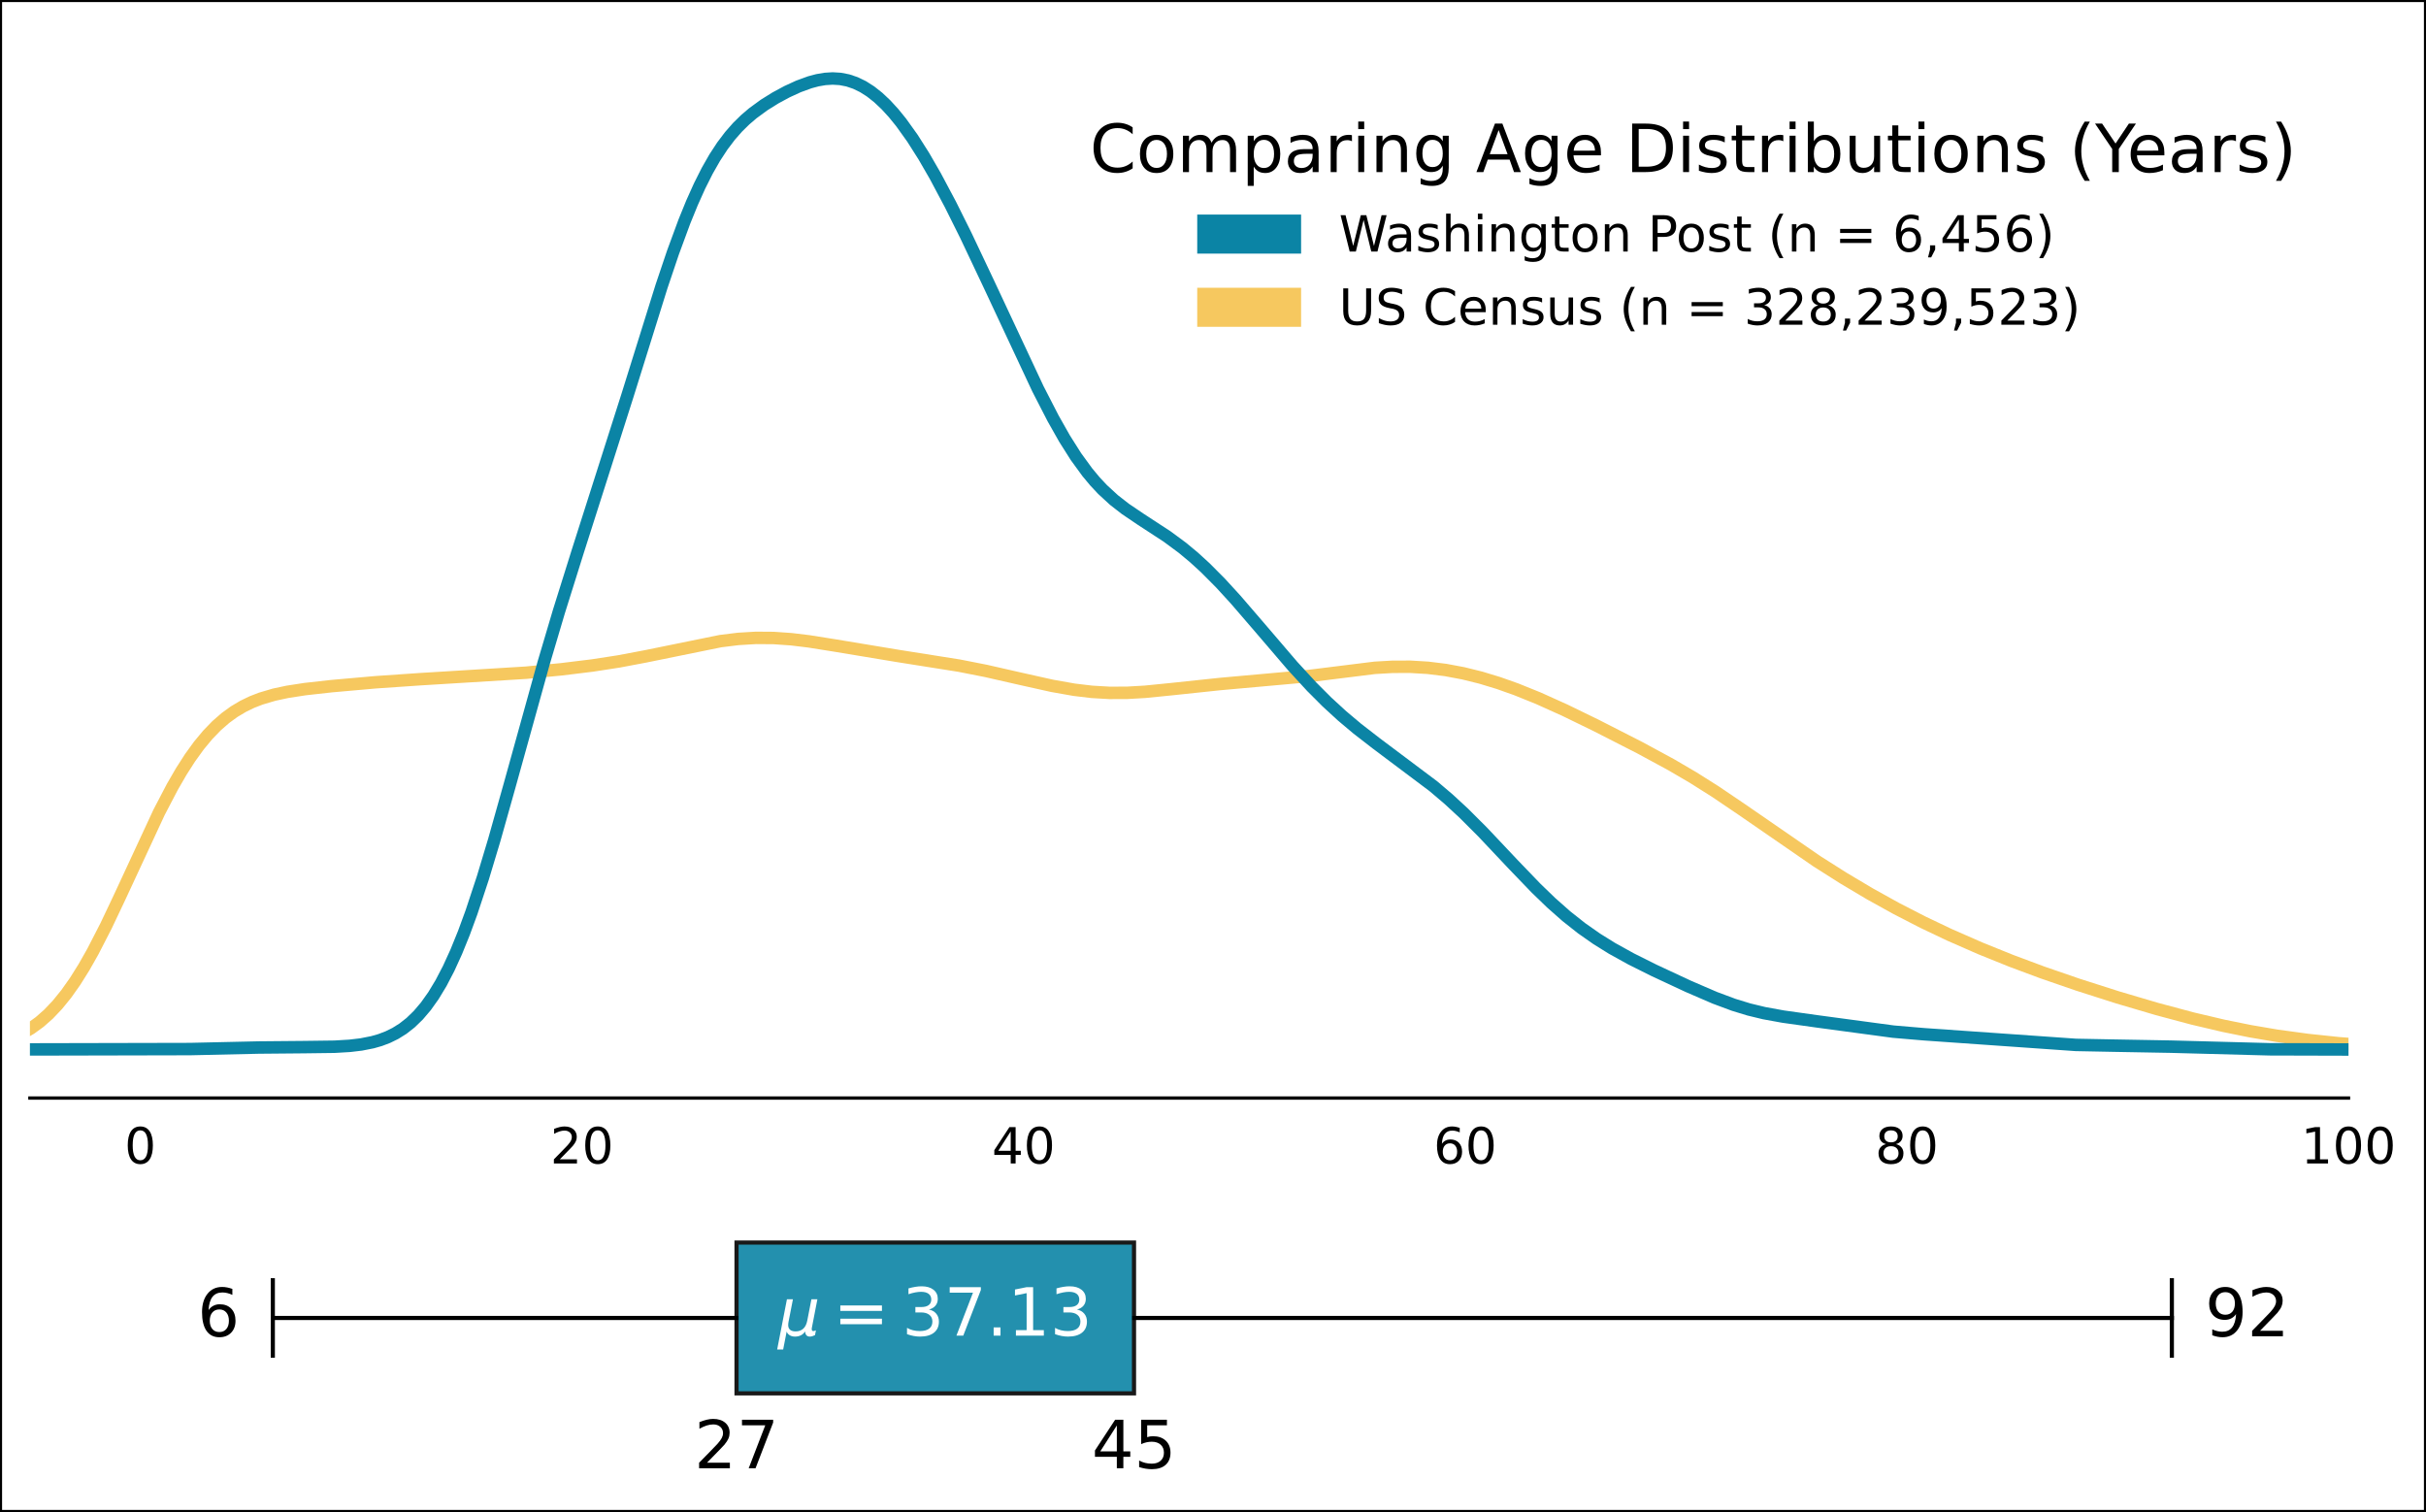
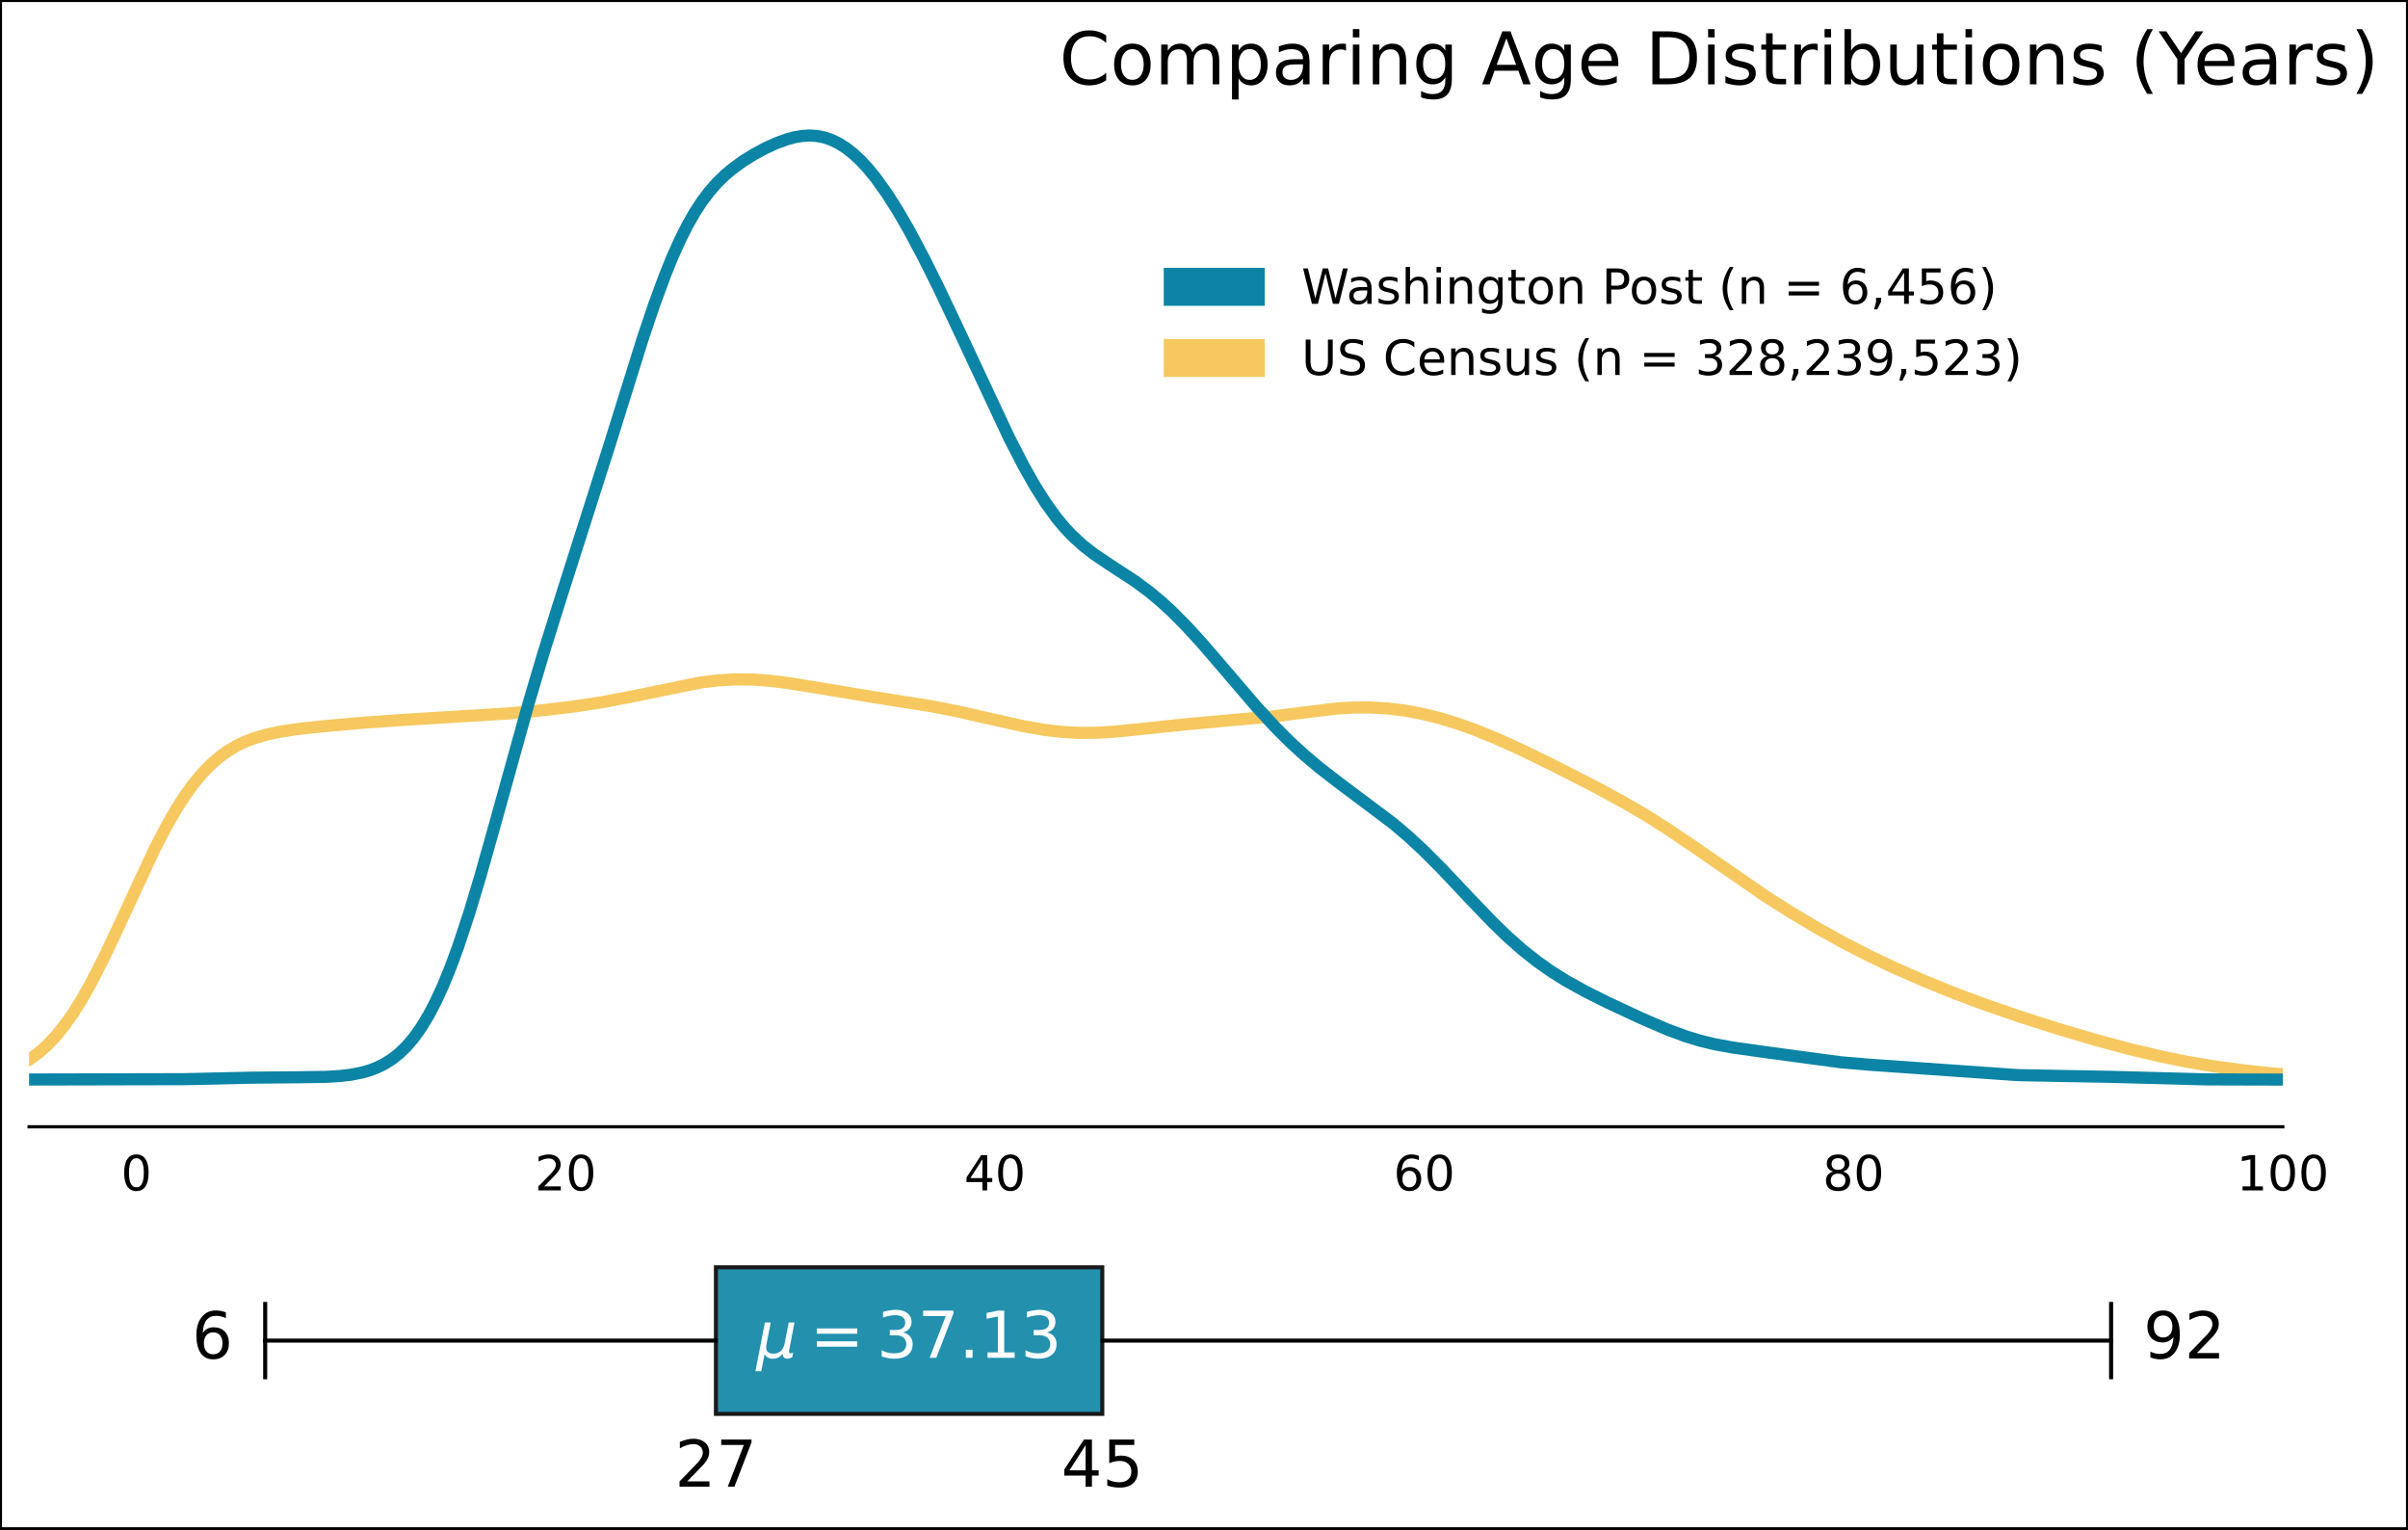
- <svg xmlns="http://www.w3.org/2000/svg" xmlns:xlink="http://www.w3.org/1999/xlink" height="363.854pt" version="1.1" viewBox="0 0 583.852 363.854" width="583.852pt">
+ <svg xmlns="http://www.w3.org/2000/svg" xmlns:xlink="http://www.w3.org/1999/xlink" height="378.515pt" version="1.1" viewBox="0 0 596.194 378.515" width="596.194pt">
  <defs>
    <style type="text/css">*{stroke-linecap:butt;stroke-linejoin:round;}</style>
  </defs>
  <g id="figure_1">
    <g id="patch_1">
-       <path d="M 0 363.854  L 583.852 363.854  L 583.852 -0  L 0 -0  z " style="fill:#ffffff;stroke:#000000;stroke-linejoin:miter;" />
+       <path d="M 0 378.515  L 596.194 378.515  L 596.194 -0  L 0 -0  z " style="fill:#ffffff;stroke:#000000;stroke-linejoin:miter;" />
    </g>
    <g id="axes_1">
      <g id="patch_2">
-         <path d="M 7.2 264.24  L 565.2 264.24  L 565.2 7.2  L 7.2 7.2  z " style="fill:#ffffff;" />
+         <path d="M 7.2 278.9  L 565.2 278.9  L 565.2 21.86  L 7.2 21.86  z " style="fill:#ffffff;" />
      </g>
      <g id="matplotlib.axis_1">
        <g id="xtick_1">
          <g id="line2d_1" />
        </g>
        <g id="xtick_2">
          <g id="line2d_2" />
        </g>
        <g id="xtick_3">
          <g id="line2d_3" />
        </g>
        <g id="xtick_4">
          <g id="line2d_4" />
        </g>
        <g id="xtick_5">
          <g id="line2d_5" />
        </g>
        <g id="xtick_6">
          <g id="line2d_6" />
        </g>
      </g>
      <g id="line2d_7">
-         <path clip-path="url(#p119141912e)" d="M -1 251.045  L 1.056 250.476  L 3.184 249.706  L 5.312 248.716  L 7.439 247.466  L 9.567 245.919  L 11.695 244.038  L 13.823 241.796  L 15.951 239.172  L 18.079 236.16  L 20.206 232.766  L 22.334 229.014  L 25.526 222.803  L 28.718 216.074  L 38.293 195.458  L 41.485 189.347  L 43.613 185.67  L 45.741 182.351  L 47.868 179.408  L 49.996 176.842  L 52.124 174.641  L 54.252 172.785  L 56.38 171.241  L 58.508 169.974  L 60.635 168.946  L 62.763 168.119  L 65.955 167.175  L 69.147 166.491  L 73.402 165.833  L 79.786 165.121  L 90.425 164.181  L 101.064 163.45  L 126.599 161.884  L 135.11 161.063  L 142.557 160.151  L 148.941 159.167  L 155.324 157.962  L 173.411 154.28  L 177.667 153.756  L 181.922 153.5  L 186.178 153.53  L 190.434 153.828  L 194.689 154.343  L 201.073 155.359  L 215.968 157.831  L 230.863 160.19  L 237.246 161.448  L 245.758 163.384  L 253.205 165.044  L 258.525 165.985  L 262.78 166.492  L 267.036 166.738  L 271.292 166.722  L 275.547 166.48  L 281.931 165.843  L 293.634 164.605  L 314.913 162.693  L 330.871 160.709  L 335.127 160.464  L 339.383 160.453  L 343.638 160.705  L 347.894 161.231  L 352.15 162.027  L 356.405 163.081  L 360.661 164.375  L 364.917 165.885  L 370.236 168.034  L 376.62 170.913  L 384.067 174.536  L 394.707 179.967  L 402.154 184.002  L 407.474 187.115  L 412.793 190.473  L 419.177 194.791  L 437.263 207.263  L 443.647 211.313  L 450.031 215.109  L 456.414 218.649  L 462.798 221.931  L 469.181 224.968  L 476.629 228.233  L 484.076 231.237  L 491.523 234.013  L 500.035 236.949  L 509.61 240.01  L 519.185 242.835  L 527.697 245.108  L 535.144 246.859  L 541.528 248.153  L 547.911 249.241  L 555.359 250.261  L 562.806 251.045  L 571.318 251.7  L 579.829 252.136  L 584.852 252.303  L 584.852 252.303  " style="fill:none;stroke:#f6c85f;stroke-linecap:square;stroke-width:3;" />
+         <path clip-path="url(#pd8c719ee35)" d="M -1 265.705  L 1.056 265.137  L 3.184 264.367  L 5.312 263.377  L 7.439 262.127  L 9.567 260.579  L 11.695 258.699  L 13.823 256.456  L 15.951 253.833  L 18.079 250.82  L 20.206 247.427  L 22.334 243.674  L 25.526 237.463  L 28.718 230.734  L 38.293 210.118  L 41.485 204.008  L 43.613 200.331  L 45.741 197.012  L 47.868 194.068  L 49.996 191.502  L 52.124 189.302  L 54.252 187.445  L 56.38 185.901  L 58.508 184.635  L 60.635 183.607  L 62.763 182.78  L 65.955 181.835  L 69.147 181.151  L 73.402 180.494  L 79.786 179.781  L 90.425 178.842  L 101.064 178.111  L 126.599 176.545  L 135.11 175.723  L 142.557 174.812  L 148.941 173.827  L 155.324 172.622  L 173.411 168.941  L 177.667 168.417  L 181.922 168.16  L 186.178 168.191  L 190.434 168.489  L 194.689 169.003  L 201.073 170.02  L 215.968 172.492  L 230.863 174.85  L 237.246 176.108  L 245.758 178.044  L 253.205 179.704  L 258.525 180.645  L 262.78 181.152  L 267.036 181.398  L 271.292 181.383  L 275.547 181.14  L 281.931 180.503  L 293.634 179.266  L 314.913 177.354  L 330.871 175.369  L 335.127 175.125  L 339.383 175.114  L 343.638 175.366  L 347.894 175.891  L 352.15 176.687  L 356.405 177.742  L 360.661 179.035  L 364.917 180.545  L 370.236 182.695  L 376.62 185.574  L 384.067 189.196  L 394.707 194.627  L 402.154 198.663  L 407.474 201.776  L 412.793 205.134  L 419.177 209.452  L 437.263 221.924  L 443.647 225.973  L 450.031 229.77  L 456.414 233.31  L 462.798 236.592  L 469.181 239.628  L 476.629 242.893  L 484.076 245.897  L 491.523 248.674  L 500.035 251.61  L 509.61 254.67  L 519.185 257.495  L 527.697 259.768  L 535.144 261.52  L 541.528 262.813  L 547.911 263.902  L 555.359 264.922  L 562.806 265.706  L 571.318 266.361  L 579.829 266.796  L 589.404 267.067  L 597.194 267.164  L 597.194 267.164  " style="fill:none;stroke:#f6c85f;stroke-linecap:square;stroke-width:3;" />
      </g>
      <g id="line2d_8">
-         <path clip-path="url(#p119141912e)" d="M -1 252.556  L 45.756 252.453  L 62.226 252.083  L 73.206 251.985  L 80.525 251.89  L 84.185 251.672  L 86.93 251.346  L 89.675 250.802  L 91.505 250.276  L 93.335 249.58  L 95.165 248.679  L 96.995 247.532  L 98.825 246.095  L 100.655 244.323  L 102.485 242.172  L 104.315 239.6  L 106.145 236.571  L 107.975 233.059  L 109.805 229.05  L 111.634 224.543  L 113.464 219.556  L 116.209 211.253  L 118.954 202.133  L 122.614 189.137  L 130.849 159.505  L 134.509 147.164  L 139.084 132.57  L 150.978 95.271  L 159.213 68.912  L 161.958 60.773  L 164.703 53.326  L 166.533 48.833  L 168.363 44.76  L 170.193 41.12  L 172.023 37.912  L 173.853 35.117  L 175.683 32.7  L 177.512 30.618  L 179.342 28.82  L 181.172 27.257  L 183.917 25.251  L 186.662 23.543  L 189.407 22.062  L 192.152 20.801  L 194.897 19.798  L 196.727 19.31  L 198.557 18.997  L 200.387 18.884  L 202.217 18.995  L 204.047 19.351  L 205.877 19.968  L 207.707 20.857  L 209.537 22.025  L 211.366 23.471  L 213.196 25.195  L 215.026 27.188  L 216.856 29.44  L 219.601 33.273  L 222.346 37.601  L 225.091 42.356  L 228.751 49.237  L 232.411 56.588  L 237.901 68.182  L 249.795 93.579  L 253.455 100.695  L 256.2 105.548  L 258.945 109.886  L 261.69 113.657  L 263.52 115.852  L 265.35 117.805  L 268.095 120.329  L 270.84 122.466  L 274.5 124.942  L 280.904 129.121  L 284.564 131.827  L 287.309 134.106  L 290.054 136.614  L 293.714 140.293  L 297.374 144.29  L 302.864 150.66  L 311.098 160.277  L 315.673 165.251  L 319.333 168.915  L 322.993 172.274  L 326.653 175.353  L 331.228 178.897  L 344.952 189.193  L 348.612 192.303  L 352.272 195.681  L 356.847 200.253  L 364.167 208.011  L 369.657 213.716  L 373.317 217.252  L 376.976 220.483  L 380.636 223.377  L 384.296 225.942  L 387.956 228.219  L 392.531 230.751  L 398.021 233.494  L 406.256 237.334  L 412.66 240.101  L 417.235 241.805  L 420.895 242.924  L 424.555 243.809  L 429.13 244.641  L 437.365 245.797  L 455.664 248.261  L 462.984 248.883  L 499.583 251.45  L 508.732 251.627  L 522.457 251.873  L 546.246 252.507  L 564.546 252.556  L 584.852 252.556  L 584.852 252.556  " style="fill:none;stroke:#0b84a5;stroke-linecap:square;stroke-width:3;" />
+         <path clip-path="url(#pd8c719ee35)" d="M -1 267.217  L 45.756 267.113  L 62.226 266.744  L 73.206 266.645  L 80.525 266.55  L 84.185 266.333  L 86.93 266.006  L 89.675 265.463  L 91.505 264.936  L 93.335 264.241  L 95.165 263.34  L 96.995 262.193  L 98.825 260.756  L 100.655 258.984  L 102.485 256.833  L 104.315 254.26  L 106.145 251.231  L 107.975 247.72  L 109.805 243.71  L 111.634 239.204  L 113.464 234.216  L 116.209 225.913  L 118.954 216.793  L 122.614 203.798  L 130.849 174.166  L 134.509 161.824  L 139.084 147.23  L 150.978 109.932  L 159.213 83.572  L 161.958 75.433  L 164.703 67.986  L 166.533 63.494  L 168.363 59.42  L 170.193 55.781  L 172.023 52.573  L 173.853 49.777  L 175.683 47.36  L 177.512 45.278  L 179.342 43.481  L 181.172 41.918  L 183.917 39.911  L 186.662 38.203  L 189.407 36.723  L 192.152 35.461  L 194.897 34.459  L 196.727 33.971  L 198.557 33.657  L 200.387 33.544  L 202.217 33.655  L 204.047 34.012  L 205.877 34.629  L 207.707 35.518  L 209.537 36.685  L 211.366 38.132  L 213.196 39.855  L 215.026 41.848  L 216.856 44.101  L 219.601 47.934  L 222.346 52.261  L 225.091 57.016  L 228.751 63.897  L 232.411 71.249  L 237.901 82.843  L 249.795 108.24  L 253.455 115.355  L 256.2 120.208  L 258.945 124.546  L 261.69 128.317  L 263.52 130.513  L 265.35 132.466  L 268.095 134.99  L 270.84 137.127  L 274.5 139.602  L 280.904 143.781  L 284.564 146.487  L 287.309 148.767  L 290.054 151.275  L 293.714 154.954  L 297.374 158.951  L 302.864 165.321  L 311.098 174.937  L 315.673 179.912  L 319.333 183.575  L 322.993 186.934  L 326.653 190.013  L 331.228 193.558  L 344.952 203.853  L 348.612 206.964  L 352.272 210.342  L 356.847 214.913  L 364.167 222.672  L 369.657 228.376  L 373.317 231.912  L 376.976 235.143  L 380.636 238.037  L 384.296 240.602  L 387.956 242.879  L 392.531 245.411  L 398.021 248.154  L 406.256 251.995  L 412.66 254.761  L 417.235 256.465  L 420.895 257.585  L 424.555 258.47  L 429.13 259.301  L 437.365 260.457  L 455.664 262.921  L 462.984 263.543  L 499.583 266.111  L 508.732 266.287  L 522.457 266.533  L 546.246 267.168  L 564.546 267.216  L 597.194 267.217  L 597.194 267.217  " style="fill:none;stroke:#0b84a5;stroke-linecap:square;stroke-width:3;" />
      </g>
      <g id="patch_3">
-         <path d="M 7.2 264.24  L 565.2 264.24  " style="fill:none;stroke:#000000;stroke-linecap:square;stroke-linejoin:miter;stroke-width:0.8;" />
+         <path d="M 7.2 278.9  L 565.2 278.9  " style="fill:none;stroke:#000000;stroke-linecap:square;stroke-linejoin:miter;stroke-width:0.8;" />
      </g>
      <g id="text_1">
-         <g transform="translate(262.2857 41.4081)scale(0.16 -0.16)">
+         <g transform="translate(262.2857 20.87719)scale(0.18 -0.18)">
          <defs>
            <path d="M 4122 4306  L 4122 3641  Q 3803 3938 3442 4084  Q 3081 4231 2675 4231  Q 1875 4231 1450 3742  Q 1025 3253 1025 2328  Q 1025 1406 1450 917  Q 1875 428 2675 428  Q 3081 428 3442 575  Q 3803 722 4122 1019  L 4122 359  Q 3791 134 3420 21  Q 3050 -91 2638 -91  Q 1578 -91 968 557  Q 359 1206 359 2328  Q 359 3453 968 4101  Q 1578 4750 2638 4750  Q 3056 4750 3426 4639  Q 3797 4528 4122 4306  z " id="DejaVuSans-43" transform="scale(0.015625)" />
            <path d="M 1959 3097  Q 1497 3097 1228 2736  Q 959 2375 959 1747  Q 959 1119 1226 758  Q 1494 397 1959 397  Q 2419 397 2687 759  Q 2956 1122 2956 1747  Q 2956 2369 2687 2733  Q 2419 3097 1959 3097  z M 1959 3584  Q 2709 3584 3137 3096  Q 3566 2609 3566 1747  Q 3566 888 3137 398  Q 2709 -91 1959 -91  Q 1206 -91 779 398  Q 353 888 353 1747  Q 353 2609 779 3096  Q 1206 3584 1959 3584  z " id="DejaVuSans-6f" transform="scale(0.015625)" />
            <path d="M 3328 2828  Q 3544 3216 3844 3400  Q 4144 3584 4550 3584  Q 5097 3584 5394 3201  Q 5691 2819 5691 2113  L 5691 0  L 5113 0  L 5113 2094  Q 5113 2597 4934 2840  Q 4756 3084 4391 3084  Q 3944 3084 3684 2787  Q 3425 2491 3425 1978  L 3425 0  L 2847 0  L 2847 2094  Q 2847 2600 2669 2842  Q 2491 3084 2119 3084  Q 1678 3084 1418 2786  Q 1159 2488 1159 1978  L 1159 0  L 581 0  L 581 3500  L 1159 3500  L 1159 2956  Q 1356 3278 1631 3431  Q 1906 3584 2284 3584  Q 2666 3584 2933 3390  Q 3200 3197 3328 2828  z " id="DejaVuSans-6d" transform="scale(0.015625)" />
            <path d="M 1159 525  L 1159 -1331  L 581 -1331  L 581 3500  L 1159 3500  L 1159 2969  Q 1341 3281 1617 3432  Q 1894 3584 2278 3584  Q 2916 3584 3314 3078  Q 3713 2572 3713 1747  Q 3713 922 3314 415  Q 2916 -91 2278 -91  Q 1894 -91 1617 61  Q 1341 213 1159 525  z M 3116 1747  Q 3116 2381 2855 2742  Q 2594 3103 2138 3103  Q 1681 3103 1420 2742  Q 1159 2381 1159 1747  Q 1159 1113 1420 752  Q 1681 391 2138 391  Q 2594 391 2855 752  Q 3116 1113 3116 1747  z " id="DejaVuSans-70" transform="scale(0.015625)" />
            <path d="M 2194 1759  Q 1497 1759 1228 1600  Q 959 1441 959 1056  Q 959 750 1161 570  Q 1363 391 1709 391  Q 2188 391 2477 730  Q 2766 1069 2766 1631  L 2766 1759  L 2194 1759  z M 3341 1997  L 3341 0  L 2766 0  L 2766 531  Q 2569 213 2275 61  Q 1981 -91 1556 -91  Q 1019 -91 701 211  Q 384 513 384 1019  Q 384 1609 779 1909  Q 1175 2209 1959 2209  L 2766 2209  L 2766 2266  Q 2766 2663 2505 2880  Q 2244 3097 1772 3097  Q 1472 3097 1187 3025  Q 903 2953 641 2809  L 641 3341  Q 956 3463 1253 3523  Q 1550 3584 1831 3584  Q 2591 3584 2966 3190  Q 3341 2797 3341 1997  z " id="DejaVuSans-61" transform="scale(0.015625)" />
            <path d="M 2631 2963  Q 2534 3019 2420 3045  Q 2306 3072 2169 3072  Q 1681 3072 1420 2755  Q 1159 2438 1159 1844  L 1159 0  L 581 0  L 581 3500  L 1159 3500  L 1159 2956  Q 1341 3275 1631 3429  Q 1922 3584 2338 3584  Q 2397 3584 2469 3576  Q 2541 3569 2628 3553  L 2631 2963  z " id="DejaVuSans-72" transform="scale(0.015625)" />
            <path d="M 603 3500  L 1178 3500  L 1178 0  L 603 0  L 603 3500  z M 603 4863  L 1178 4863  L 1178 4134  L 603 4134  L 603 4863  z " id="DejaVuSans-69" transform="scale(0.015625)" />
            <path d="M 3513 2113  L 3513 0  L 2938 0  L 2938 2094  Q 2938 2591 2744 2837  Q 2550 3084 2163 3084  Q 1697 3084 1428 2787  Q 1159 2491 1159 1978  L 1159 0  L 581 0  L 581 3500  L 1159 3500  L 1159 2956  Q 1366 3272 1645 3428  Q 1925 3584 2291 3584  Q 2894 3584 3203 3211  Q 3513 2838 3513 2113  z " id="DejaVuSans-6e" transform="scale(0.015625)" />
            <path d="M 2906 1791  Q 2906 2416 2648 2759  Q 2391 3103 1925 3103  Q 1463 3103 1205 2759  Q 947 2416 947 1791  Q 947 1169 1205 825  Q 1463 481 1925 481  Q 2391 481 2648 825  Q 2906 1169 2906 1791  z M 3481 434  Q 3481 -459 3084 -895  Q 2688 -1331 1869 -1331  Q 1566 -1331 1297 -1286  Q 1028 -1241 775 -1147  L 775 -588  Q 1028 -725 1275 -790  Q 1522 -856 1778 -856  Q 2344 -856 2625 -561  Q 2906 -266 2906 331  L 2906 616  Q 2728 306 2450 153  Q 2172 0 1784 0  Q 1141 0 747 490  Q 353 981 353 1791  Q 353 2603 747 3093  Q 1141 3584 1784 3584  Q 2172 3584 2450 3431  Q 2728 3278 2906 2969  L 2906 3500  L 3481 3500  L 3481 434  z " id="DejaVuSans-67" transform="scale(0.015625)" />
            <path id="DejaVuSans-20" transform="scale(0.015625)" />
            <path d="M 2188 4044  L 1331 1722  L 3047 1722  L 2188 4044  z M 1831 4666  L 2547 4666  L 4325 0  L 3669 0  L 3244 1197  L 1141 1197  L 716 0  L 50 0  L 1831 4666  z " id="DejaVuSans-41" transform="scale(0.015625)" />
            <path d="M 3597 1894  L 3597 1613  L 953 1613  Q 991 1019 1311 708  Q 1631 397 2203 397  Q 2534 397 2845 478  Q 3156 559 3463 722  L 3463 178  Q 3153 47 2828 -22  Q 2503 -91 2169 -91  Q 1331 -91 842 396  Q 353 884 353 1716  Q 353 2575 817 3079  Q 1281 3584 2069 3584  Q 2775 3584 3186 3129  Q 3597 2675 3597 1894  z M 3022 2063  Q 3016 2534 2758 2815  Q 2500 3097 2075 3097  Q 1594 3097 1305 2825  Q 1016 2553 972 2059  L 3022 2063  z " id="DejaVuSans-65" transform="scale(0.015625)" />
            <path d="M 1259 4147  L 1259 519  L 2022 519  Q 2988 519 3436 956  Q 3884 1394 3884 2338  Q 3884 3275 3436 3711  Q 2988 4147 2022 4147  L 1259 4147  z M 628 4666  L 1925 4666  Q 3281 4666 3915 4102  Q 4550 3538 4550 2338  Q 4550 1131 3912 565  Q 3275 0 1925 0  L 628 0  L 628 4666  z " id="DejaVuSans-44" transform="scale(0.015625)" />
            <path d="M 2834 3397  L 2834 2853  Q 2591 2978 2328 3040  Q 2066 3103 1784 3103  Q 1356 3103 1142 2972  Q 928 2841 928 2578  Q 928 2378 1081 2264  Q 1234 2150 1697 2047  L 1894 2003  Q 2506 1872 2764 1633  Q 3022 1394 3022 966  Q 3022 478 2636 193  Q 2250 -91 1575 -91  Q 1294 -91 989 -36  Q 684 19 347 128  L 347 722  Q 666 556 975 473  Q 1284 391 1588 391  Q 1994 391 2212 530  Q 2431 669 2431 922  Q 2431 1156 2273 1281  Q 2116 1406 1581 1522  L 1381 1569  Q 847 1681 609 1914  Q 372 2147 372 2553  Q 372 3047 722 3315  Q 1072 3584 1716 3584  Q 2034 3584 2315 3537  Q 2597 3491 2834 3397  z " id="DejaVuSans-73" transform="scale(0.015625)" />
            <path d="M 1172 4494  L 1172 3500  L 2356 3500  L 2356 3053  L 1172 3053  L 1172 1153  Q 1172 725 1289 603  Q 1406 481 1766 481  L 2356 481  L 2356 0  L 1766 0  Q 1100 0 847 248  Q 594 497 594 1153  L 594 3053  L 172 3053  L 172 3500  L 594 3500  L 594 4494  L 1172 4494  z " id="DejaVuSans-74" transform="scale(0.015625)" />
            <path d="M 3116 1747  Q 3116 2381 2855 2742  Q 2594 3103 2138 3103  Q 1681 3103 1420 2742  Q 1159 2381 1159 1747  Q 1159 1113 1420 752  Q 1681 391 2138 391  Q 2594 391 2855 752  Q 3116 1113 3116 1747  z M 1159 2969  Q 1341 3281 1617 3432  Q 1894 3584 2278 3584  Q 2916 3584 3314 3078  Q 3713 2572 3713 1747  Q 3713 922 3314 415  Q 2916 -91 2278 -91  Q 1894 -91 1617 61  Q 1341 213 1159 525  L 1159 0  L 581 0  L 581 4863  L 1159 4863  L 1159 2969  z " id="DejaVuSans-62" transform="scale(0.015625)" />
            <path d="M 544 1381  L 544 3500  L 1119 3500  L 1119 1403  Q 1119 906 1312 657  Q 1506 409 1894 409  Q 2359 409 2629 706  Q 2900 1003 2900 1516  L 2900 3500  L 3475 3500  L 3475 0  L 2900 0  L 2900 538  Q 2691 219 2414 64  Q 2138 -91 1772 -91  Q 1169 -91 856 284  Q 544 659 544 1381  z M 1991 3584  L 1991 3584  z " id="DejaVuSans-75" transform="scale(0.015625)" />
            <path d="M 1984 4856  Q 1566 4138 1362 3434  Q 1159 2731 1159 2009  Q 1159 1288 1364 580  Q 1569 -128 1984 -844  L 1484 -844  Q 1016 -109 783 600  Q 550 1309 550 2009  Q 550 2706 781 3412  Q 1013 4119 1484 4856  L 1984 4856  z " id="DejaVuSans-28" transform="scale(0.015625)" />
            <path d="M -13 4666  L 666 4666  L 1959 2747  L 3244 4666  L 3922 4666  L 2272 2222  L 2272 0  L 1638 0  L 1638 2222  L -13 4666  z " id="DejaVuSans-59" transform="scale(0.015625)" />
            <path d="M 513 4856  L 1013 4856  Q 1481 4119 1714 3412  Q 1947 2706 1947 2009  Q 1947 1309 1714 600  Q 1481 -109 1013 -844  L 513 -844  Q 928 -128 1133 580  Q 1338 1288 1338 2009  Q 1338 2731 1133 3434  Q 928 4138 513 4856  z " id="DejaVuSans-29" transform="scale(0.015625)" />
          </defs>
          <use xlink:href="#DejaVuSans-43" />
          <use x="69.824" xlink:href="#DejaVuSans-6f" />
          <use x="131.006" xlink:href="#DejaVuSans-6d" />
          <use x="228.418" xlink:href="#DejaVuSans-70" />
          <use x="291.895" xlink:href="#DejaVuSans-61" />
          <use x="353.174" xlink:href="#DejaVuSans-72" />
          <use x="394.287" xlink:href="#DejaVuSans-69" />
          <use x="422.07" xlink:href="#DejaVuSans-6e" />
          <use x="485.449" xlink:href="#DejaVuSans-67" />
          <use x="548.926" xlink:href="#DejaVuSans-20" />
          <use x="580.713" xlink:href="#DejaVuSans-41" />
          <use x="649.121" xlink:href="#DejaVuSans-67" />
          <use x="712.598" xlink:href="#DejaVuSans-65" />
          <use x="774.121" xlink:href="#DejaVuSans-20" />
          <use x="805.908" xlink:href="#DejaVuSans-44" />
          <use x="882.91" xlink:href="#DejaVuSans-69" />
          <use x="910.693" xlink:href="#DejaVuSans-73" />
          <use x="962.793" xlink:href="#DejaVuSans-74" />
          <use x="1002.002" xlink:href="#DejaVuSans-72" />
          <use x="1043.115" xlink:href="#DejaVuSans-69" />
          <use x="1070.898" xlink:href="#DejaVuSans-62" />
          <use x="1134.375" xlink:href="#DejaVuSans-75" />
          <use x="1197.754" xlink:href="#DejaVuSans-74" />
          <use x="1236.963" xlink:href="#DejaVuSans-69" />
          <use x="1264.746" xlink:href="#DejaVuSans-6f" />
          <use x="1325.928" xlink:href="#DejaVuSans-6e" />
          <use x="1389.307" xlink:href="#DejaVuSans-73" />
          <use x="1441.406" xlink:href="#DejaVuSans-20" />
          <use x="1473.193" xlink:href="#DejaVuSans-28" />
          <use x="1512.207" xlink:href="#DejaVuSans-59" />
          <use x="1560.041" xlink:href="#DejaVuSans-65" />
          <use x="1621.564" xlink:href="#DejaVuSans-61" />
          <use x="1682.844" xlink:href="#DejaVuSans-72" />
          <use x="1723.957" xlink:href="#DejaVuSans-73" />
          <use x="1776.057" xlink:href="#DejaVuSans-29" />
        </g>
      </g>
      <g id="legend_1">
        <g id="patch_4">
-           <path d="M 288.63 60.533  L 312.63 60.533  L 312.63 52.133  L 288.63 52.133  z " style="fill:#0b84a5;stroke:#0b84a5;stroke-linejoin:miter;" />
+           <path d="M 288.63 75.194  L 312.63 75.194  L 312.63 66.794  L 288.63 66.794  z " style="fill:#0b84a5;stroke:#0b84a5;stroke-linejoin:miter;" />
        </g>
        <g id="text_2">
-           <g transform="translate(322.23 60.53332)scale(0.12 -0.12)">
+           <g transform="translate(322.23 75.19379)scale(0.12 -0.12)">
            <defs>
              <path d="M 213 4666  L 850 4666  L 1831 722  L 2809 4666  L 3519 4666  L 4500 722  L 5478 4666  L 6119 4666  L 4947 0  L 4153 0  L 3169 4050  L 2175 0  L 1381 0  L 213 4666  z " id="DejaVuSans-57" transform="scale(0.015625)" />
              <path d="M 3513 2113  L 3513 0  L 2938 0  L 2938 2094  Q 2938 2591 2744 2837  Q 2550 3084 2163 3084  Q 1697 3084 1428 2787  Q 1159 2491 1159 1978  L 1159 0  L 581 0  L 581 4863  L 1159 4863  L 1159 2956  Q 1366 3272 1645 3428  Q 1925 3584 2291 3584  Q 2894 3584 3203 3211  Q 3513 2838 3513 2113  z " id="DejaVuSans-68" transform="scale(0.015625)" />
              <path d="M 1259 4147  L 1259 2394  L 2053 2394  Q 2494 2394 2734 2622  Q 2975 2850 2975 3272  Q 2975 3691 2734 3919  Q 2494 4147 2053 4147  L 1259 4147  z M 628 4666  L 2053 4666  Q 2838 4666 3239 4311  Q 3641 3956 3641 3272  Q 3641 2581 3239 2228  Q 2838 1875 2053 1875  L 1259 1875  L 1259 0  L 628 0  L 628 4666  z " id="DejaVuSans-50" transform="scale(0.015625)" />
              <path d="M 678 2906  L 4684 2906  L 4684 2381  L 678 2381  L 678 2906  z M 678 1631  L 4684 1631  L 4684 1100  L 678 1100  L 678 1631  z " id="DejaVuSans-3d" transform="scale(0.015625)" />
              <path d="M 2113 2584  Q 1688 2584 1439 2293  Q 1191 2003 1191 1497  Q 1191 994 1439 701  Q 1688 409 2113 409  Q 2538 409 2786 701  Q 3034 994 3034 1497  Q 3034 2003 2786 2293  Q 2538 2584 2113 2584  z M 3366 4563  L 3366 3988  Q 3128 4100 2886 4159  Q 2644 4219 2406 4219  Q 1781 4219 1451 3797  Q 1122 3375 1075 2522  Q 1259 2794 1537 2939  Q 1816 3084 2150 3084  Q 2853 3084 3261 2657  Q 3669 2231 3669 1497  Q 3669 778 3244 343  Q 2819 -91 2113 -91  Q 1303 -91 875 529  Q 447 1150 447 2328  Q 447 3434 972 4092  Q 1497 4750 2381 4750  Q 2619 4750 2861 4703  Q 3103 4656 3366 4563  z " id="DejaVuSans-36" transform="scale(0.015625)" />
              <path d="M 750 794  L 1409 794  L 1409 256  L 897 -744  L 494 -744  L 750 256  L 750 794  z " id="DejaVuSans-2c" transform="scale(0.015625)" />
              <path d="M 2419 4116  L 825 1625  L 2419 1625  L 2419 4116  z M 2253 4666  L 3047 4666  L 3047 1625  L 3713 1625  L 3713 1100  L 3047 1100  L 3047 0  L 2419 0  L 2419 1100  L 313 1100  L 313 1709  L 2253 4666  z " id="DejaVuSans-34" transform="scale(0.015625)" />
              <path d="M 691 4666  L 3169 4666  L 3169 4134  L 1269 4134  L 1269 2991  Q 1406 3038 1543 3061  Q 1681 3084 1819 3084  Q 2600 3084 3056 2656  Q 3513 2228 3513 1497  Q 3513 744 3044 326  Q 2575 -91 1722 -91  Q 1428 -91 1123 -41  Q 819 9 494 109  L 494 744  Q 775 591 1075 516  Q 1375 441 1709 441  Q 2250 441 2565 725  Q 2881 1009 2881 1497  Q 2881 1984 2565 2268  Q 2250 2553 1709 2553  Q 1456 2553 1204 2497  Q 953 2441 691 2322  L 691 4666  z " id="DejaVuSans-35" transform="scale(0.015625)" />
            </defs>
            <use xlink:href="#DejaVuSans-57" />
            <use x="92.502" xlink:href="#DejaVuSans-61" />
            <use x="153.781" xlink:href="#DejaVuSans-73" />
            <use x="205.881" xlink:href="#DejaVuSans-68" />
            <use x="269.26" xlink:href="#DejaVuSans-69" />
            <use x="297.043" xlink:href="#DejaVuSans-6e" />
            <use x="360.422" xlink:href="#DejaVuSans-67" />
            <use x="423.898" xlink:href="#DejaVuSans-74" />
            <use x="463.107" xlink:href="#DejaVuSans-6f" />
            <use x="524.289" xlink:href="#DejaVuSans-6e" />
            <use x="587.668" xlink:href="#DejaVuSans-20" />
            <use x="619.455" xlink:href="#DejaVuSans-50" />
            <use x="676.133" xlink:href="#DejaVuSans-6f" />
            <use x="737.314" xlink:href="#DejaVuSans-73" />
            <use x="789.414" xlink:href="#DejaVuSans-74" />
            <use x="828.623" xlink:href="#DejaVuSans-20" />
            <use x="860.41" xlink:href="#DejaVuSans-28" />
            <use x="899.424" xlink:href="#DejaVuSans-6e" />
            <use x="962.803" xlink:href="#DejaVuSans-20" />
            <use x="994.59" xlink:href="#DejaVuSans-3d" />
            <use x="1078.379" xlink:href="#DejaVuSans-20" />
            <use x="1110.166" xlink:href="#DejaVuSans-36" />
            <use x="1173.789" xlink:href="#DejaVuSans-2c" />
            <use x="1205.576" xlink:href="#DejaVuSans-34" />
            <use x="1269.199" xlink:href="#DejaVuSans-35" />
            <use x="1332.822" xlink:href="#DejaVuSans-36" />
            <use x="1396.445" xlink:href="#DejaVuSans-29" />
          </g>
        </g>
        <g id="patch_5">
-           <path d="M 288.63 78.147  L 312.63 78.147  L 312.63 69.747  L 288.63 69.747  z " style="fill:#f6c85f;stroke:#f6c85f;stroke-linejoin:miter;" />
+           <path d="M 288.63 92.808  L 312.63 92.808  L 312.63 84.408  L 288.63 84.408  z " style="fill:#f6c85f;stroke:#f6c85f;stroke-linejoin:miter;" />
        </g>
        <g id="text_3">
-           <g transform="translate(322.23 78.14708)scale(0.12 -0.12)">
+           <g transform="translate(322.23 92.80754)scale(0.12 -0.12)">
            <defs>
              <path d="M 556 4666  L 1191 4666  L 1191 1831  Q 1191 1081 1462 751  Q 1734 422 2344 422  Q 2950 422 3222 751  Q 3494 1081 3494 1831  L 3494 4666  L 4128 4666  L 4128 1753  Q 4128 841 3676 375  Q 3225 -91 2344 -91  Q 1459 -91 1007 375  Q 556 841 556 1753  L 556 4666  z " id="DejaVuSans-55" transform="scale(0.015625)" />
              <path d="M 3425 4513  L 3425 3897  Q 3066 4069 2747 4153  Q 2428 4238 2131 4238  Q 1616 4238 1336 4038  Q 1056 3838 1056 3469  Q 1056 3159 1242 3001  Q 1428 2844 1947 2747  L 2328 2669  Q 3034 2534 3370 2195  Q 3706 1856 3706 1288  Q 3706 609 3251 259  Q 2797 -91 1919 -91  Q 1588 -91 1214 -16  Q 841 59 441 206  L 441 856  Q 825 641 1194 531  Q 1563 422 1919 422  Q 2459 422 2753 634  Q 3047 847 3047 1241  Q 3047 1584 2836 1778  Q 2625 1972 2144 2069  L 1759 2144  Q 1053 2284 737 2584  Q 422 2884 422 3419  Q 422 4038 858 4394  Q 1294 4750 2059 4750  Q 2388 4750 2728 4690  Q 3069 4631 3425 4513  z " id="DejaVuSans-53" transform="scale(0.015625)" />
              <path d="M 2597 2516  Q 3050 2419 3304 2112  Q 3559 1806 3559 1356  Q 3559 666 3084 287  Q 2609 -91 1734 -91  Q 1441 -91 1130 -33  Q 819 25 488 141  L 488 750  Q 750 597 1062 519  Q 1375 441 1716 441  Q 2309 441 2620 675  Q 2931 909 2931 1356  Q 2931 1769 2642 2001  Q 2353 2234 1838 2234  L 1294 2234  L 1294 2753  L 1863 2753  Q 2328 2753 2575 2939  Q 2822 3125 2822 3475  Q 2822 3834 2567 4026  Q 2313 4219 1838 4219  Q 1578 4219 1281 4162  Q 984 4106 628 3988  L 628 4550  Q 988 4650 1302 4700  Q 1616 4750 1894 4750  Q 2613 4750 3031 4423  Q 3450 4097 3450 3541  Q 3450 3153 3228 2886  Q 3006 2619 2597 2516  z " id="DejaVuSans-33" transform="scale(0.015625)" />
              <path d="M 1228 531  L 3431 531  L 3431 0  L 469 0  L 469 531  Q 828 903 1448 1529  Q 2069 2156 2228 2338  Q 2531 2678 2651 2914  Q 2772 3150 2772 3378  Q 2772 3750 2511 3984  Q 2250 4219 1831 4219  Q 1534 4219 1204 4116  Q 875 4013 500 3803  L 500 4441  Q 881 4594 1212 4672  Q 1544 4750 1819 4750  Q 2544 4750 2975 4387  Q 3406 4025 3406 3419  Q 3406 3131 3298 2873  Q 3191 2616 2906 2266  Q 2828 2175 2409 1742  Q 1991 1309 1228 531  z " id="DejaVuSans-32" transform="scale(0.015625)" />
              <path d="M 2034 2216  Q 1584 2216 1326 1975  Q 1069 1734 1069 1313  Q 1069 891 1326 650  Q 1584 409 2034 409  Q 2484 409 2743 651  Q 3003 894 3003 1313  Q 3003 1734 2745 1975  Q 2488 2216 2034 2216  z M 1403 2484  Q 997 2584 770 2862  Q 544 3141 544 3541  Q 544 4100 942 4425  Q 1341 4750 2034 4750  Q 2731 4750 3128 4425  Q 3525 4100 3525 3541  Q 3525 3141 3298 2862  Q 3072 2584 2669 2484  Q 3125 2378 3379 2068  Q 3634 1759 3634 1313  Q 3634 634 3220 271  Q 2806 -91 2034 -91  Q 1263 -91 848 271  Q 434 634 434 1313  Q 434 1759 690 2068  Q 947 2378 1403 2484  z M 1172 3481  Q 1172 3119 1398 2916  Q 1625 2713 2034 2713  Q 2441 2713 2670 2916  Q 2900 3119 2900 3481  Q 2900 3844 2670 4047  Q 2441 4250 2034 4250  Q 1625 4250 1398 4047  Q 1172 3844 1172 3481  z " id="DejaVuSans-38" transform="scale(0.015625)" />
              <path d="M 703 97  L 703 672  Q 941 559 1184 500  Q 1428 441 1663 441  Q 2288 441 2617 861  Q 2947 1281 2994 2138  Q 2813 1869 2534 1725  Q 2256 1581 1919 1581  Q 1219 1581 811 2004  Q 403 2428 403 3163  Q 403 3881 828 4315  Q 1253 4750 1959 4750  Q 2769 4750 3195 4129  Q 3622 3509 3622 2328  Q 3622 1225 3098 567  Q 2575 -91 1691 -91  Q 1453 -91 1209 -44  Q 966 3 703 97  z M 1959 2075  Q 2384 2075 2632 2365  Q 2881 2656 2881 3163  Q 2881 3666 2632 3958  Q 2384 4250 1959 4250  Q 1534 4250 1286 3958  Q 1038 3666 1038 3163  Q 1038 2656 1286 2365  Q 1534 2075 1959 2075  z " id="DejaVuSans-39" transform="scale(0.015625)" />
            </defs>
            <use xlink:href="#DejaVuSans-55" />
            <use x="73.193" xlink:href="#DejaVuSans-53" />
            <use x="136.67" xlink:href="#DejaVuSans-20" />
            <use x="168.457" xlink:href="#DejaVuSans-43" />
            <use x="238.281" xlink:href="#DejaVuSans-65" />
            <use x="299.805" xlink:href="#DejaVuSans-6e" />
            <use x="363.184" xlink:href="#DejaVuSans-73" />
            <use x="415.283" xlink:href="#DejaVuSans-75" />
            <use x="478.662" xlink:href="#DejaVuSans-73" />
            <use x="530.762" xlink:href="#DejaVuSans-20" />
            <use x="562.549" xlink:href="#DejaVuSans-28" />
            <use x="601.562" xlink:href="#DejaVuSans-6e" />
            <use x="664.941" xlink:href="#DejaVuSans-20" />
            <use x="696.729" xlink:href="#DejaVuSans-3d" />
            <use x="780.518" xlink:href="#DejaVuSans-20" />
            <use x="812.305" xlink:href="#DejaVuSans-33" />
            <use x="875.928" xlink:href="#DejaVuSans-32" />
            <use x="939.551" xlink:href="#DejaVuSans-38" />
            <use x="1003.174" xlink:href="#DejaVuSans-2c" />
            <use x="1034.961" xlink:href="#DejaVuSans-32" />
            <use x="1098.584" xlink:href="#DejaVuSans-33" />
            <use x="1162.207" xlink:href="#DejaVuSans-39" />
            <use x="1225.83" xlink:href="#DejaVuSans-2c" />
            <use x="1257.617" xlink:href="#DejaVuSans-35" />
            <use x="1321.24" xlink:href="#DejaVuSans-32" />
            <use x="1384.863" xlink:href="#DejaVuSans-33" />
            <use x="1448.486" xlink:href="#DejaVuSans-29" />
          </g>
        </g>
      </g>
    </g>
    <g id="axes_2">
      <g id="patch_6">
-         <path d="M 7.2 339.84  L 565.2 339.84  L 565.2 294.48  L 7.2 294.48  z " style="fill:#ffffff;" />
+         <path d="M 7.2 354.5  L 565.2 354.5  L 565.2 309.14  L 7.2 309.14  z " style="fill:#ffffff;" />
      </g>
      <g id="matplotlib.axis_2">
        <g id="xtick_7">
          <g id="line2d_9" />
          <g id="text_4">
-             <g transform="translate(29.95393 279.9844)scale(0.12 -0.12)">
+             <g transform="translate(29.95393 294.6448)scale(0.12 -0.12)">
              <defs>
                <path d="M 2034 4250  Q 1547 4250 1301 3770  Q 1056 3291 1056 2328  Q 1056 1369 1301 889  Q 1547 409 2034 409  Q 2525 409 2770 889  Q 3016 1369 3016 2328  Q 3016 3291 2770 3770  Q 2525 4250 2034 4250  z M 2034 4750  Q 2819 4750 3233 4129  Q 3647 3509 3647 2328  Q 3647 1150 3233 529  Q 2819 -91 2034 -91  Q 1250 -91 836 529  Q 422 1150 422 2328  Q 422 3509 836 4129  Q 1250 4750 2034 4750  z " id="DejaVuSans-30" transform="scale(0.015625)" />
              </defs>
              <use xlink:href="#DejaVuSans-30" />
            </g>
          </g>
        </g>
        <g id="xtick_8">
          <g id="line2d_10" />
          <g id="text_5">
-             <g transform="translate(132.4221 279.9844)scale(0.12 -0.12)">
+             <g transform="translate(132.4221 294.6448)scale(0.12 -0.12)">
              <use xlink:href="#DejaVuSans-32" />
              <use x="63.623" xlink:href="#DejaVuSans-30" />
            </g>
          </g>
        </g>
        <g id="xtick_9">
          <g id="line2d_11" />
          <g id="text_6">
-             <g transform="translate(238.7079 279.9844)scale(0.12 -0.12)">
+             <g transform="translate(238.7079 294.6448)scale(0.12 -0.12)">
              <use xlink:href="#DejaVuSans-34" />
              <use x="63.623" xlink:href="#DejaVuSans-30" />
            </g>
          </g>
        </g>
        <g id="xtick_10">
          <g id="line2d_12" />
          <g id="text_7">
-             <g transform="translate(344.9936 279.9844)scale(0.12 -0.12)">
+             <g transform="translate(344.9936 294.6448)scale(0.12 -0.12)">
              <use xlink:href="#DejaVuSans-36" />
              <use x="63.623" xlink:href="#DejaVuSans-30" />
            </g>
          </g>
        </g>
        <g id="xtick_11">
          <g id="line2d_13" />
          <g id="text_8">
-             <g transform="translate(451.2793 279.9844)scale(0.12 -0.12)">
+             <g transform="translate(451.2793 294.6448)scale(0.12 -0.12)">
              <use xlink:href="#DejaVuSans-38" />
              <use x="63.623" xlink:href="#DejaVuSans-30" />
            </g>
          </g>
        </g>
        <g id="xtick_12">
          <g id="line2d_14" />
          <g id="text_9">
-             <g transform="translate(553.7475 279.9844)scale(0.12 -0.12)">
+             <g transform="translate(553.7475 294.6448)scale(0.12 -0.12)">
              <defs>
                <path d="M 794 531  L 1825 531  L 1825 4091  L 703 3866  L 703 4441  L 1819 4666  L 2450 4666  L 2450 531  L 3481 531  L 3481 0  L 794 0  L 794 531  z " id="DejaVuSans-31" transform="scale(0.015625)" />
              </defs>
              <use xlink:href="#DejaVuSans-31" />
              <use x="63.623" xlink:href="#DejaVuSans-30" />
              <use x="127.246" xlink:href="#DejaVuSans-30" />
            </g>
          </g>
        </g>
      </g>
      <g id="line2d_15">
-         <path clip-path="url(#p7d0809cf55)" d="M 177.257 317.16  L 65.657 317.16  " style="fill:none;stroke:#000000;stroke-linecap:square;" />
+         <path clip-path="url(#p7bd15243ff)" d="M 177.257 331.82  L 65.657 331.82  " style="fill:none;stroke:#000000;stroke-linecap:square;" />
      </g>
      <g id="line2d_16">
-         <path clip-path="url(#p7d0809cf55)" d="M 272.914 317.16  L 522.686 317.16  " style="fill:none;stroke:#000000;stroke-linecap:square;" />
+         <path clip-path="url(#p7bd15243ff)" d="M 272.914 331.82  L 522.686 331.82  " style="fill:none;stroke:#000000;stroke-linecap:square;" />
      </g>
      <g id="line2d_17">
-         <path clip-path="url(#p7d0809cf55)" d="M 65.657 326.232  L 65.657 308.088  " style="fill:none;stroke:#000000;stroke-linecap:square;" />
+         <path clip-path="url(#p7bd15243ff)" d="M 65.657 340.892  L 65.657 322.748  " style="fill:none;stroke:#000000;stroke-linecap:square;" />
      </g>
      <g id="line2d_18">
-         <path clip-path="url(#p7d0809cf55)" d="M 522.686 326.232  L 522.686 308.088  " style="fill:none;stroke:#000000;stroke-linecap:square;" />
+         <path clip-path="url(#p7bd15243ff)" d="M 522.686 340.892  L 522.686 322.748  " style="fill:none;stroke:#000000;stroke-linecap:square;" />
      </g>
      <g id="line2d_19" />
      <g id="patch_7">
-         <path clip-path="url(#p7d0809cf55)" d="M 177.257 335.304  L 177.257 299.016  L 272.914 299.016  L 272.914 335.304  L 177.257 335.304  z " style="fill:#0b84a5;opacity:0.9;stroke:#000000;stroke-linejoin:miter;" />
+         <path clip-path="url(#p7bd15243ff)" d="M 177.257 349.964  L 177.257 313.676  L 272.914 313.676  L 272.914 349.964  L 177.257 349.964  z " style="fill:#0b84a5;opacity:0.9;stroke:#000000;stroke-linejoin:miter;" />
      </g>
      <g id="line2d_20">
-         <path clip-path="url(#p7d0809cf55)" d="M 219.771 335.304  L 219.771 299.016  " style="fill:none;stroke:#ff7f0e;stroke-linecap:square;stroke-opacity:0;" />
+         <path clip-path="url(#p7bd15243ff)" d="M 219.771 349.964  L 219.771 313.676  " style="fill:none;stroke:#ff7f0e;stroke-linecap:square;stroke-opacity:0;" />
      </g>
      <g id="text_10">
-         <g transform="translate(530.6571 321.575)scale(0.16 -0.16)">
+         <g transform="translate(530.6571 336.2355)scale(0.16 -0.16)">
          <use xlink:href="#DejaVuSans-39" />
          <use x="63.623" xlink:href="#DejaVuSans-32" />
        </g>
      </g>
      <g id="text_11">
-         <g transform="translate(47.50571 321.575)scale(0.16 -0.16)">
+         <g transform="translate(47.50571 336.2355)scale(0.16 -0.16)">
          <use xlink:href="#DejaVuSans-36" />
        </g>
      </g>
      <g id="text_12">
-         <g transform="translate(167.0771 353.327)scale(0.16 -0.16)">
+         <g transform="translate(167.0771 367.9875)scale(0.16 -0.16)">
          <defs>
            <path d="M 525 4666  L 3525 4666  L 3525 4397  L 1831 0  L 1172 0  L 2766 4134  L 525 4134  L 525 4666  z " id="DejaVuSans-37" transform="scale(0.015625)" />
          </defs>
          <use xlink:href="#DejaVuSans-32" />
          <use x="63.623" xlink:href="#DejaVuSans-37" />
        </g>
      </g>
      <g id="text_13">
-         <g transform="translate(262.7343 353.327)scale(0.16 -0.16)">
+         <g transform="translate(262.7343 367.9875)scale(0.16 -0.16)">
          <use xlink:href="#DejaVuSans-34" />
          <use x="63.623" xlink:href="#DejaVuSans-35" />
        </g>
      </g>
      <g id="text_14">
-         <g style="fill:#ffffff;" transform="translate(187.2457 321.5425)scale(0.16 -0.16)">
+         <g style="fill:#ffffff;" transform="translate(187.2457 336.203)scale(0.16 -0.16)">
          <defs>
            <path d="M -84 -1331  L 856 3500  L 1434 3500  L 1009 1322  Q 997 1256 987 1175  Q 978 1094 978 1013  Q 978 722 1161 565  Q 1344 409 1684 409  Q 2147 409 2431 671  Q 2716 934 2816 1459  L 3213 3500  L 3788 3500  L 3266 809  Q 3253 750 3248 706  Q 3244 663 3244 628  Q 3244 531 3283 486  Q 3322 441 3406 441  Q 3438 441 3492 456  Q 3547 472 3647 513  L 3559 50  Q 3422 -19 3297 -55  Q 3172 -91 3053 -91  Q 2847 -91 2730 40  Q 2613 172 2613 403  Q 2438 153 2195 31  Q 1953 -91 1625 -91  Q 1334 -91 1117 43  Q 900 178 831 397  L 494 -1331  L -84 -1331  z " id="DejaVuSans-Oblique-3bc" transform="scale(0.015625)" />
            <path d="M 684 794  L 1344 794  L 1344 0  L 684 0  L 684 794  z " id="DejaVuSans-2e" transform="scale(0.015625)" />
          </defs>
          <use transform="translate(0 0.78125)" xlink:href="#DejaVuSans-Oblique-3bc" />
          <use transform="translate(83.10547 0.78125)" xlink:href="#DejaVuSans-3d" />
          <use transform="translate(186.377 0.78125)" xlink:href="#DejaVuSans-33" />
          <use transform="translate(250 0.78125)" xlink:href="#DejaVuSans-37" />
          <use transform="translate(313.623 0.78125)" xlink:href="#DejaVuSans-2e" />
          <use transform="translate(345.4102 0.78125)" xlink:href="#DejaVuSans-31" />
          <use transform="translate(409.0332 0.78125)" xlink:href="#DejaVuSans-33" />
        </g>
      </g>
    </g>
  </g>
  <defs>
-     <clipPath id="p119141912e">
-       <rect height="257.04" width="558" x="7.2" y="7.2" />
+     <clipPath id="pd8c719ee35">
+       <rect height="257.04" width="558" x="7.2" y="21.86" />
    </clipPath>
-     <clipPath id="p7d0809cf55">
-       <rect height="45.36" width="558" x="7.2" y="294.48" />
+     <clipPath id="p7bd15243ff">
+       <rect height="45.36" width="558" x="7.2" y="309.14" />
    </clipPath>
  </defs>
</svg>
